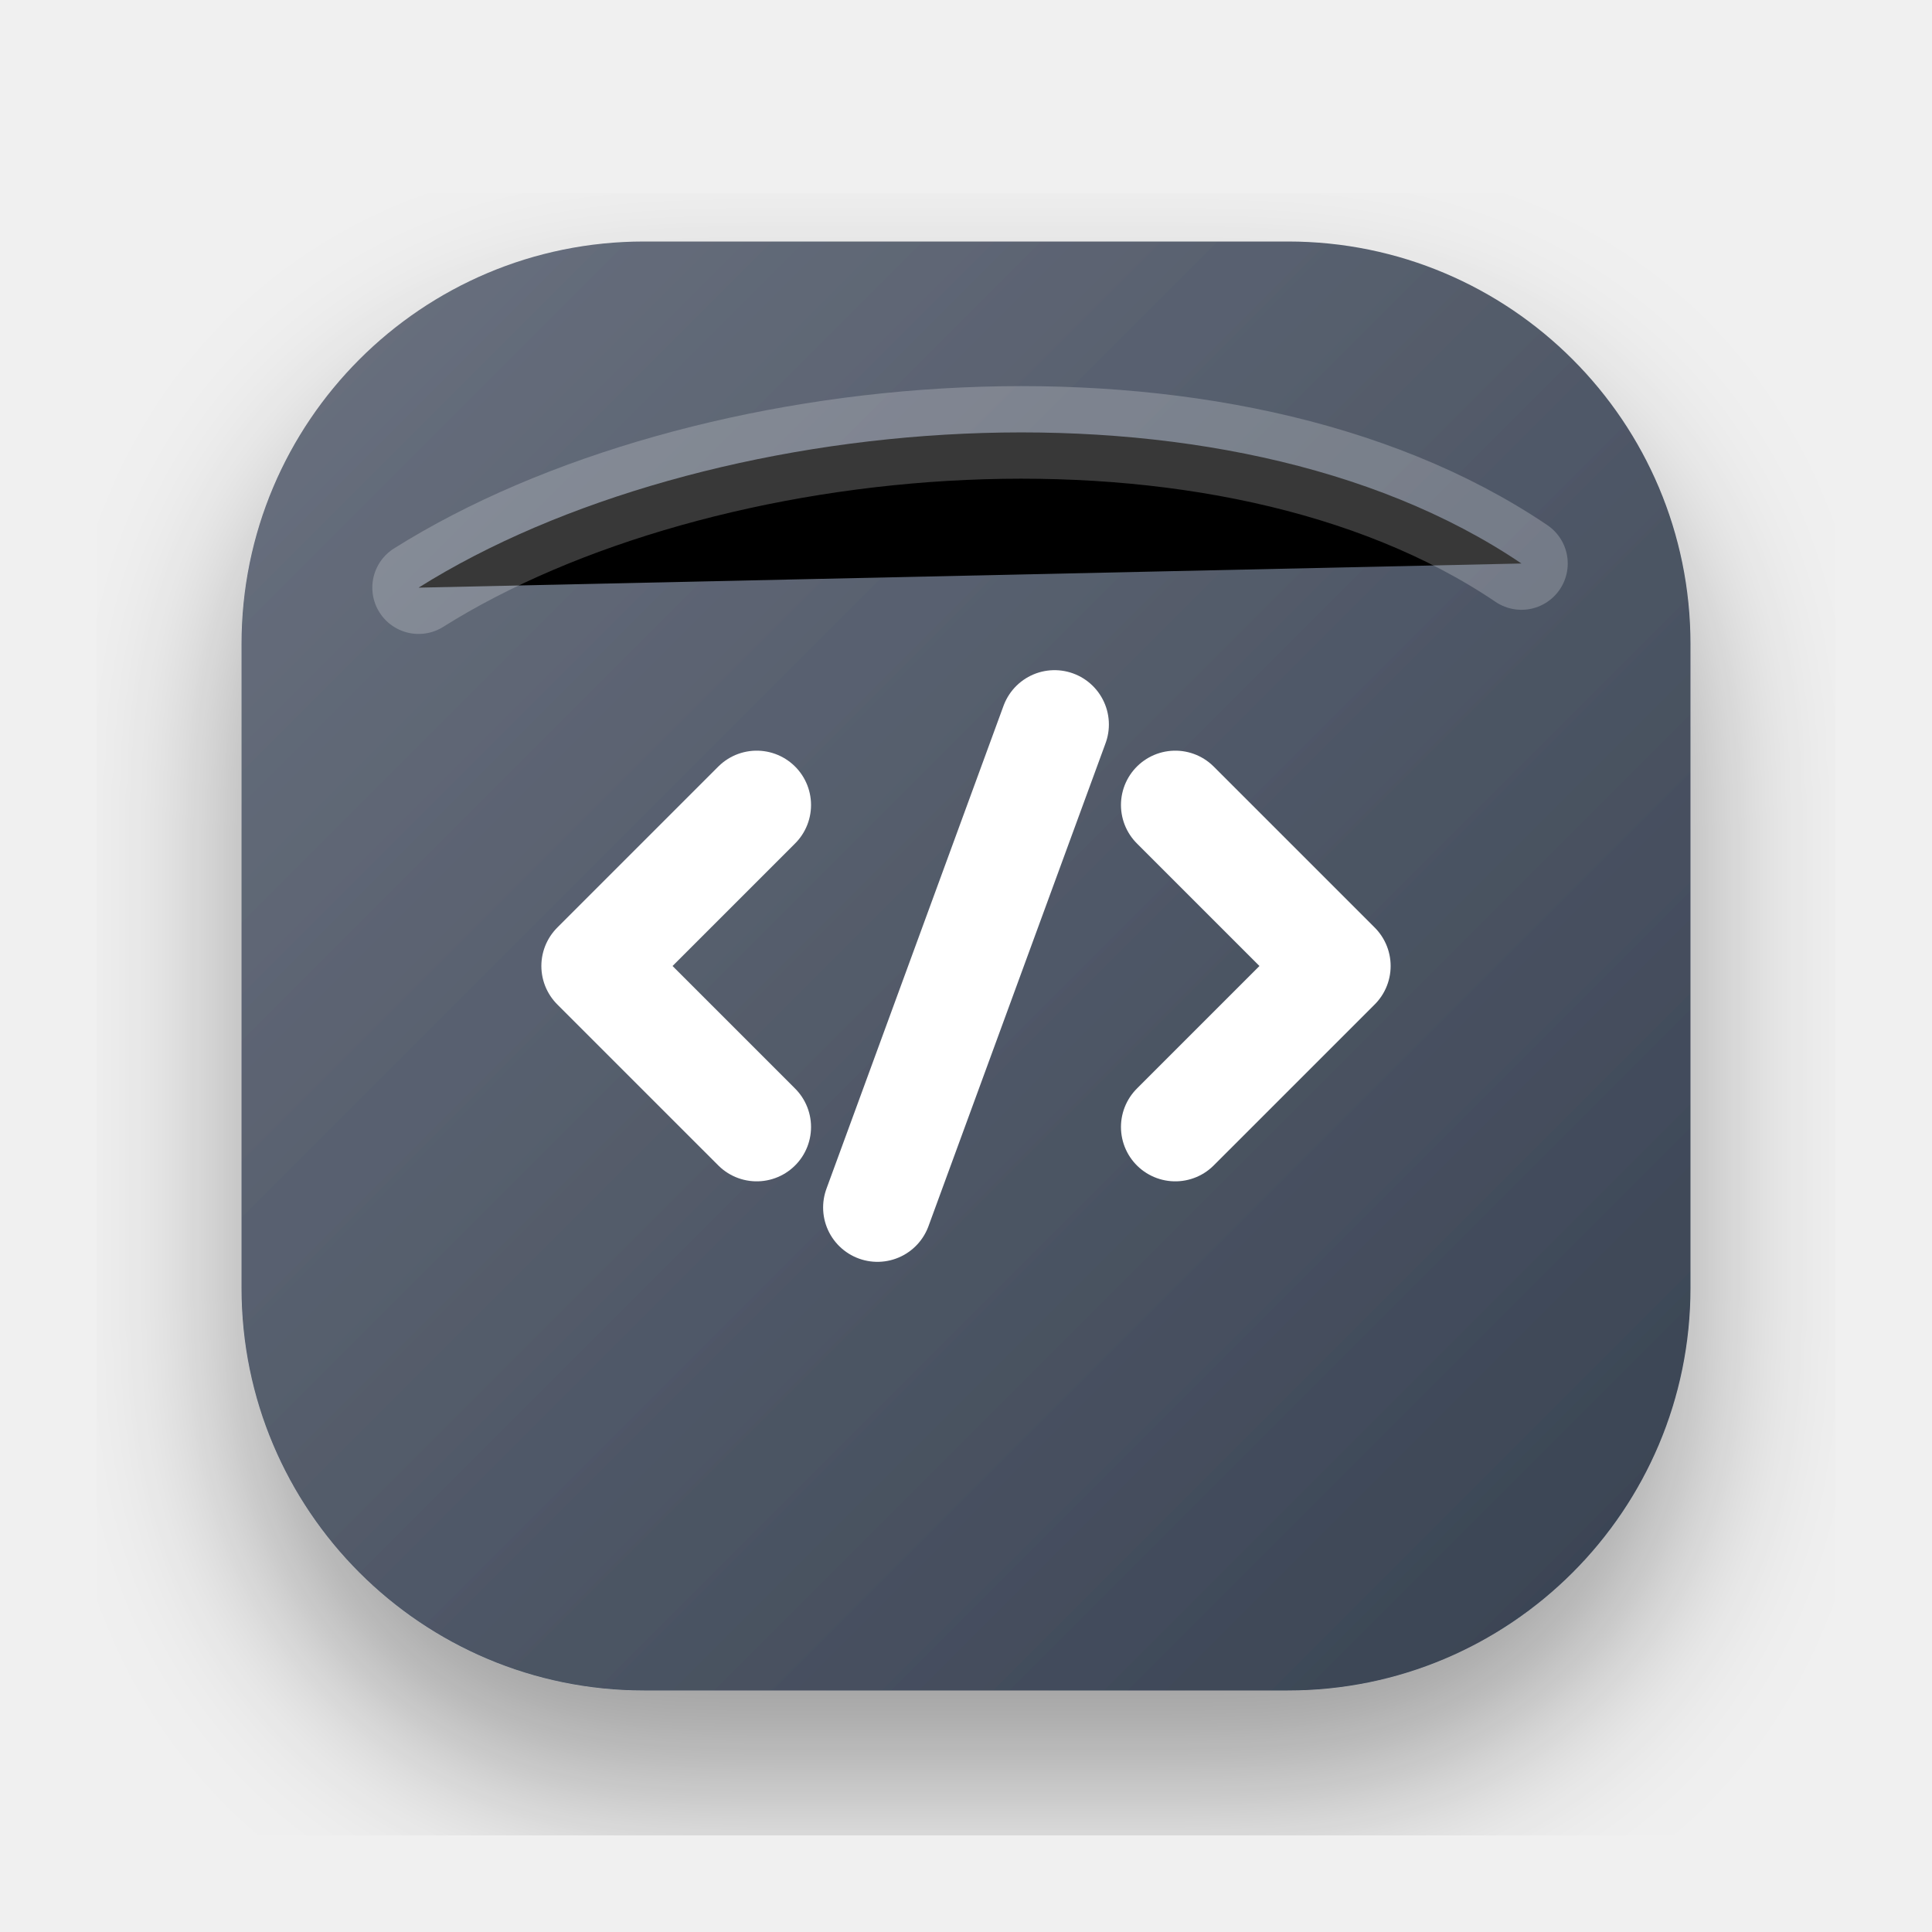
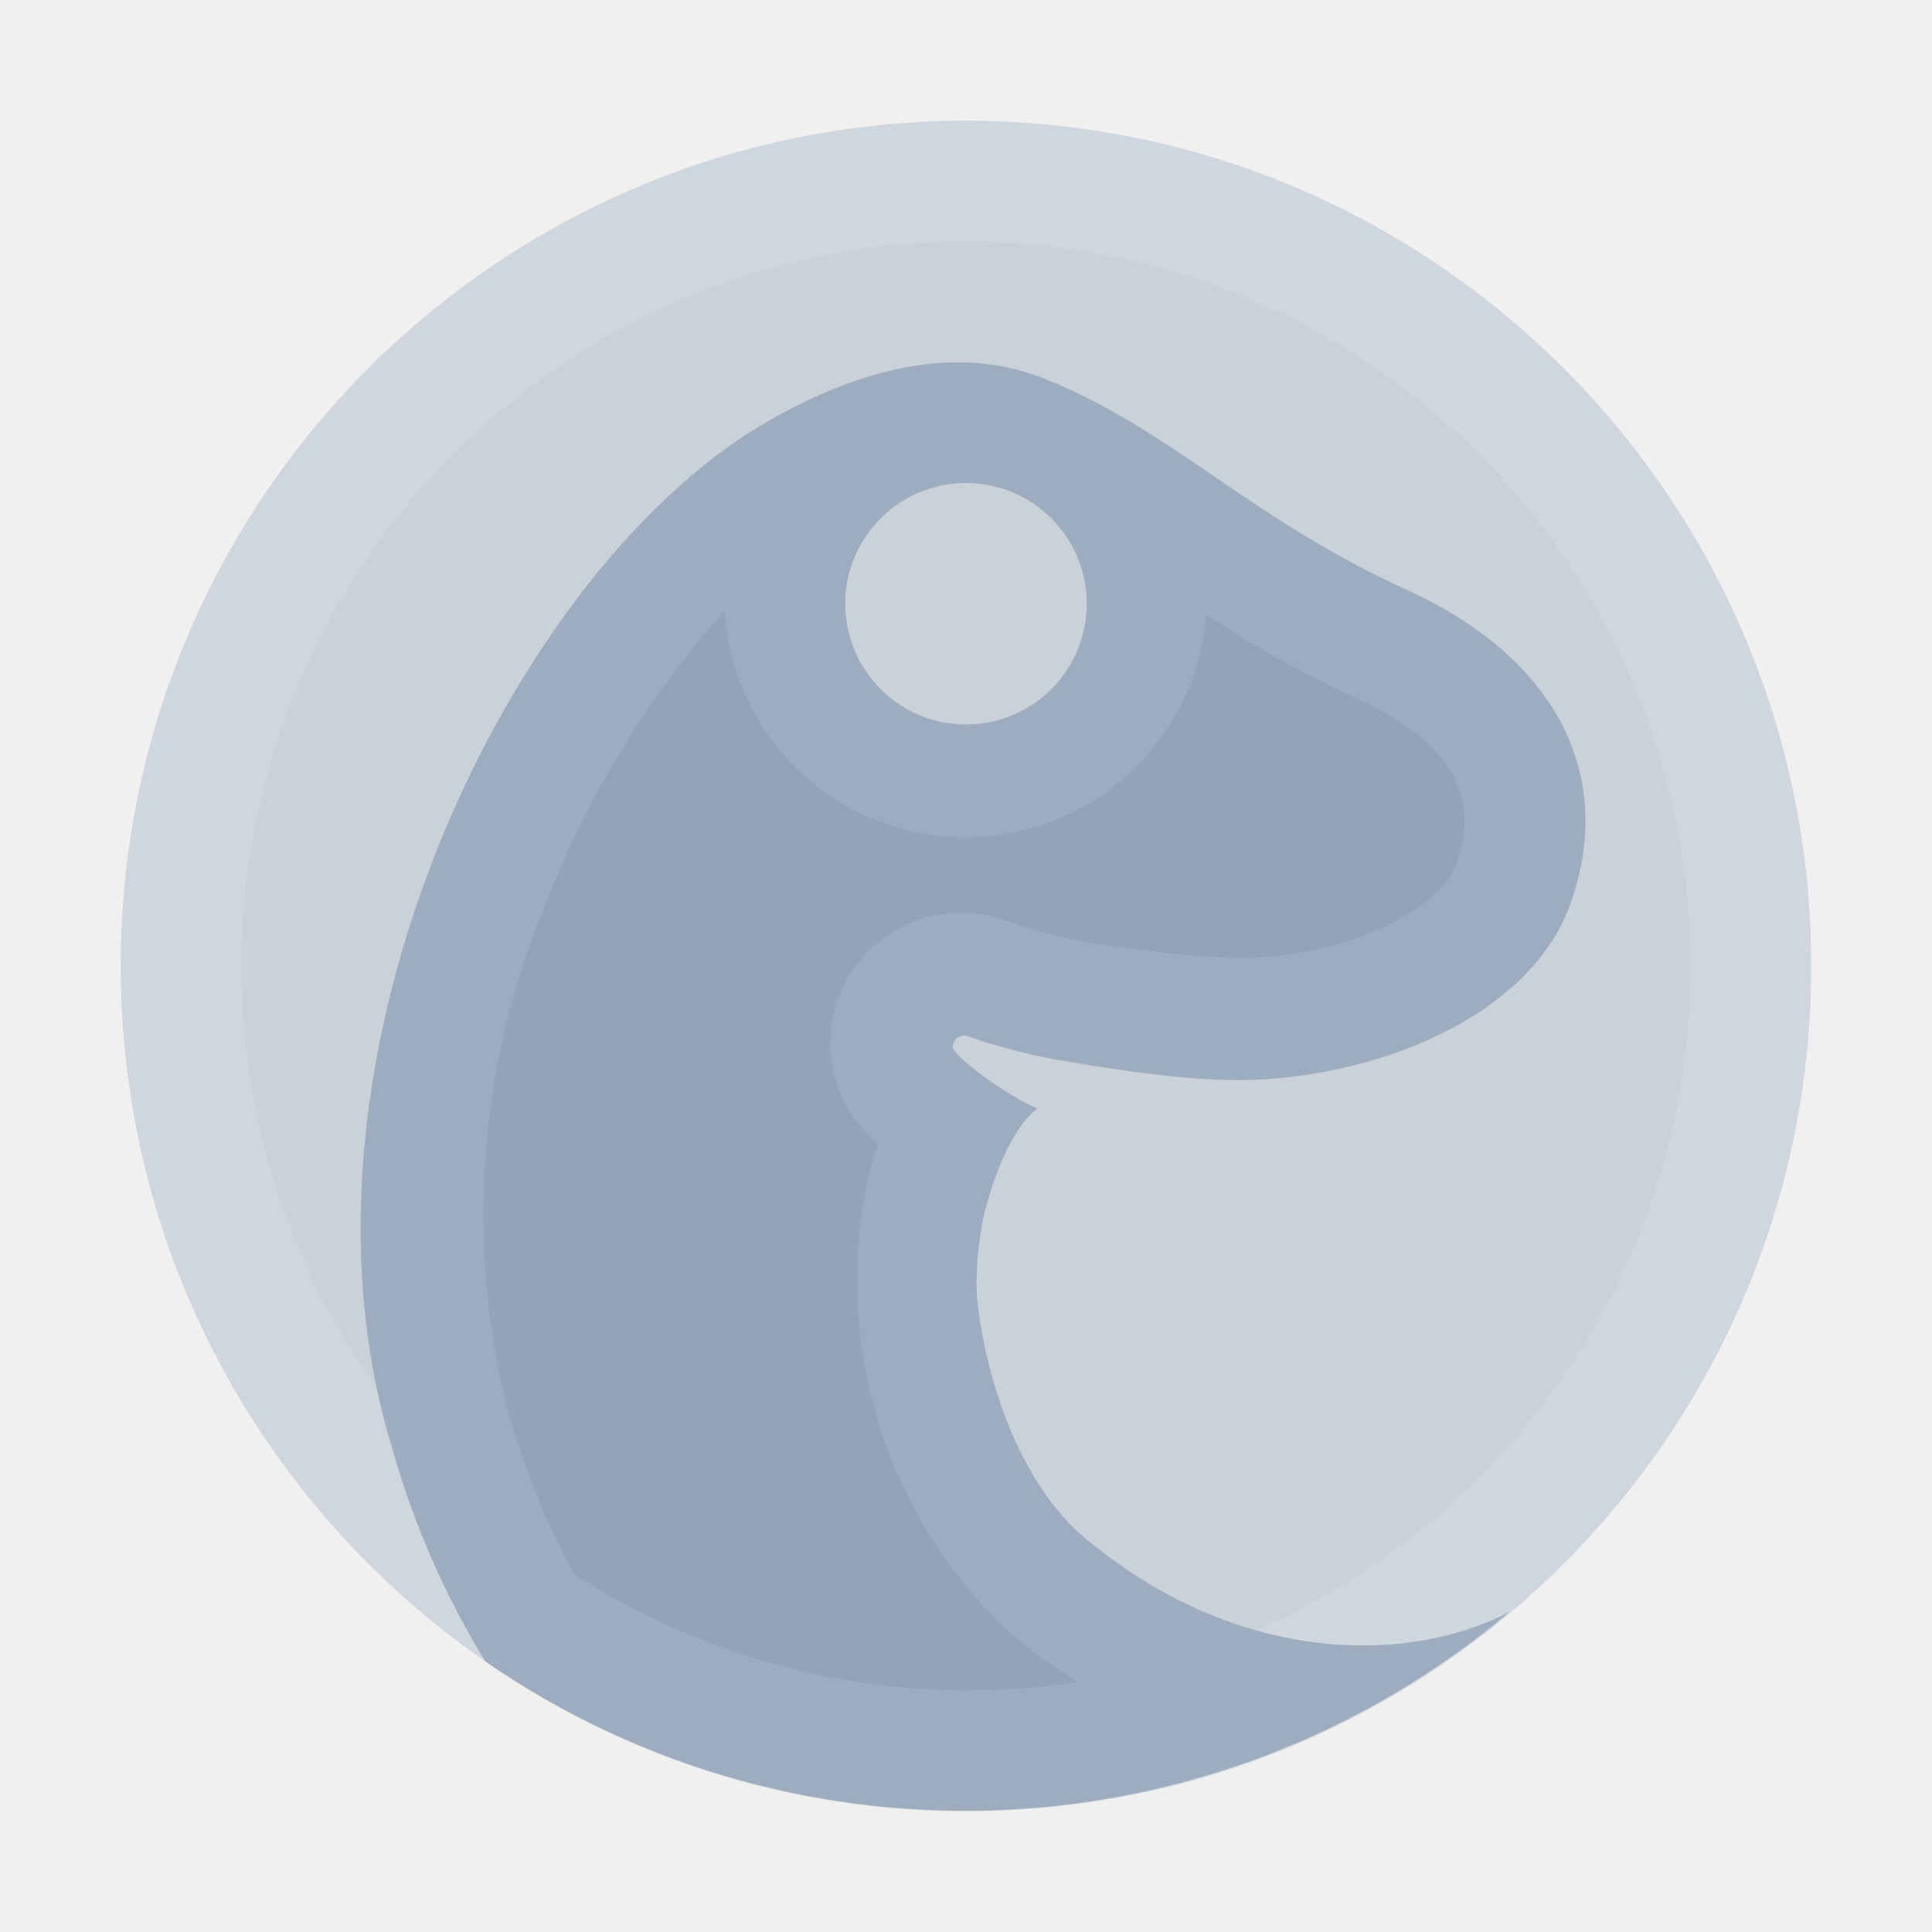
- <svg xmlns="http://www.w3.org/2000/svg" viewBox="0 0 24 24">
-   <defs>
-     <linearGradient id="g" x1="0" y1="0" x2="1" y2="1">
-       <stop stop-color="#6B7280" />
-       <stop offset="1" stop-color="#374151" />
-     </linearGradient>
-     <filter id="s">
-       <feDropShadow dx="0" dy="1.2" stdDeviation="1.05" flood-opacity=".34" />
-     </filter>
-   </defs>
-   <rect x="3" y="3" width="18" height="18" rx="5" fill="url(#g)" filter="url(#s)" />
-   <path d="M5.2 7.3c3.5-2.2 10-2.8 13.7-.3" stroke="#fff" stroke-opacity=".22" stroke-width="1.15" stroke-linecap="round" />
-   <g stroke="#fff" fill="none" stroke-width="1.35" stroke-linecap="round" stroke-linejoin="round">
-     <path d="M9.4 10l-2 2 2 2M14.6 10l2 2-2 2M13.1 9l-2.2 6" />
-   </g>
+ <svg xmlns="http://www.w3.org/2000/svg" viewBox="0 0 16 16">
+   <circle cx="8" cy="8" r="7" fill="#94a3b8" fill-opacity=".4" fill-rule="evenodd" />
+   <path fill="#f8fafc" fill-opacity="0.1" d="M15 8A7 7 0 1 1 1 8a7 7 0 0 1 14 0M2 8a6 6 0 1 0 12 0A6 6 0 0 0 2 8" />
+   <path fill="#94a3b8" fill-rule="evenodd" d="M11.64 4.88c1.32.6 1.73 1.61 1.36 2.62-.37 1-1.81 1.5-2.94 1.44-.46-.02-.92-.1-1.29-.16a5 5 0 0 1-.76-.2.1.1 0 0 0-.1.03q-.04.06 0 .1c.1.12.43.36.68.47-.22.17-.36.58-.42.8-.08.28-.1.69-.07.84.07.6.34 1.47.9 1.93 1.23 1.02 2.63 1.05 3.5.6a7 7 0 0 1-8.48.41A7 7 0 0 1 3.25 12c-1-3.25 1.02-7.36 3.16-8.54.79-.44 1.56-.6 2.25-.32 1.06.43 1.67 1.14 2.98 1.74M8 4a1 1 0 1 0 0 2 1 1 0 0 0 0-2" />
+   <path fill="#f8fafc" fill-opacity="0.1" d="M8.66 3.14c1.06.43 1.67 1.14 2.98 1.74 1.32.6 1.73 1.61 1.36 2.62-.37 1-1.81 1.5-2.94 1.44-.46-.02-.92-.1-1.29-.16a5 5 0 0 1-.76-.2.1.1 0 0 0-.1.03q-.04.06 0 .1c.1.12.43.36.68.47-.22.17-.36.58-.42.8-.08.28-.1.69-.07.84.07.6.34 1.47.9 1.93 1.23 1.02 2.63 1.05 3.5.6a7 7 0 0 1-8.48.41A7 7 0 0 1 3.25 12c-1-3.25 1.02-7.36 3.16-8.54.79-.44 1.56-.6 2.25-.32m-4.08 4.2a6.7 6.7 0 0 0-.37 4.37q.25.81.55 1.33a6 6 0 0 0 4.16.89 5 5 0 0 1-.56-.41A4 4 0 0 1 7.2 9.7l.07-.22-.1-.1a1.08 1.08 0 0 1 1.17-1.75 4 4 0 0 0 .85.2q.54.08.92.1c.89.05 1.8-.35 1.95-.78.2-.55-.03-1-.83-1.37a9 9 0 0 1-1.24-.69A2 2 0 0 1 6 5.06a8 8 0 0 0-1.42 2.27M7 5a1 1 0 1 0 2 0 1 1 0 0 0-2 0" />
</svg>
